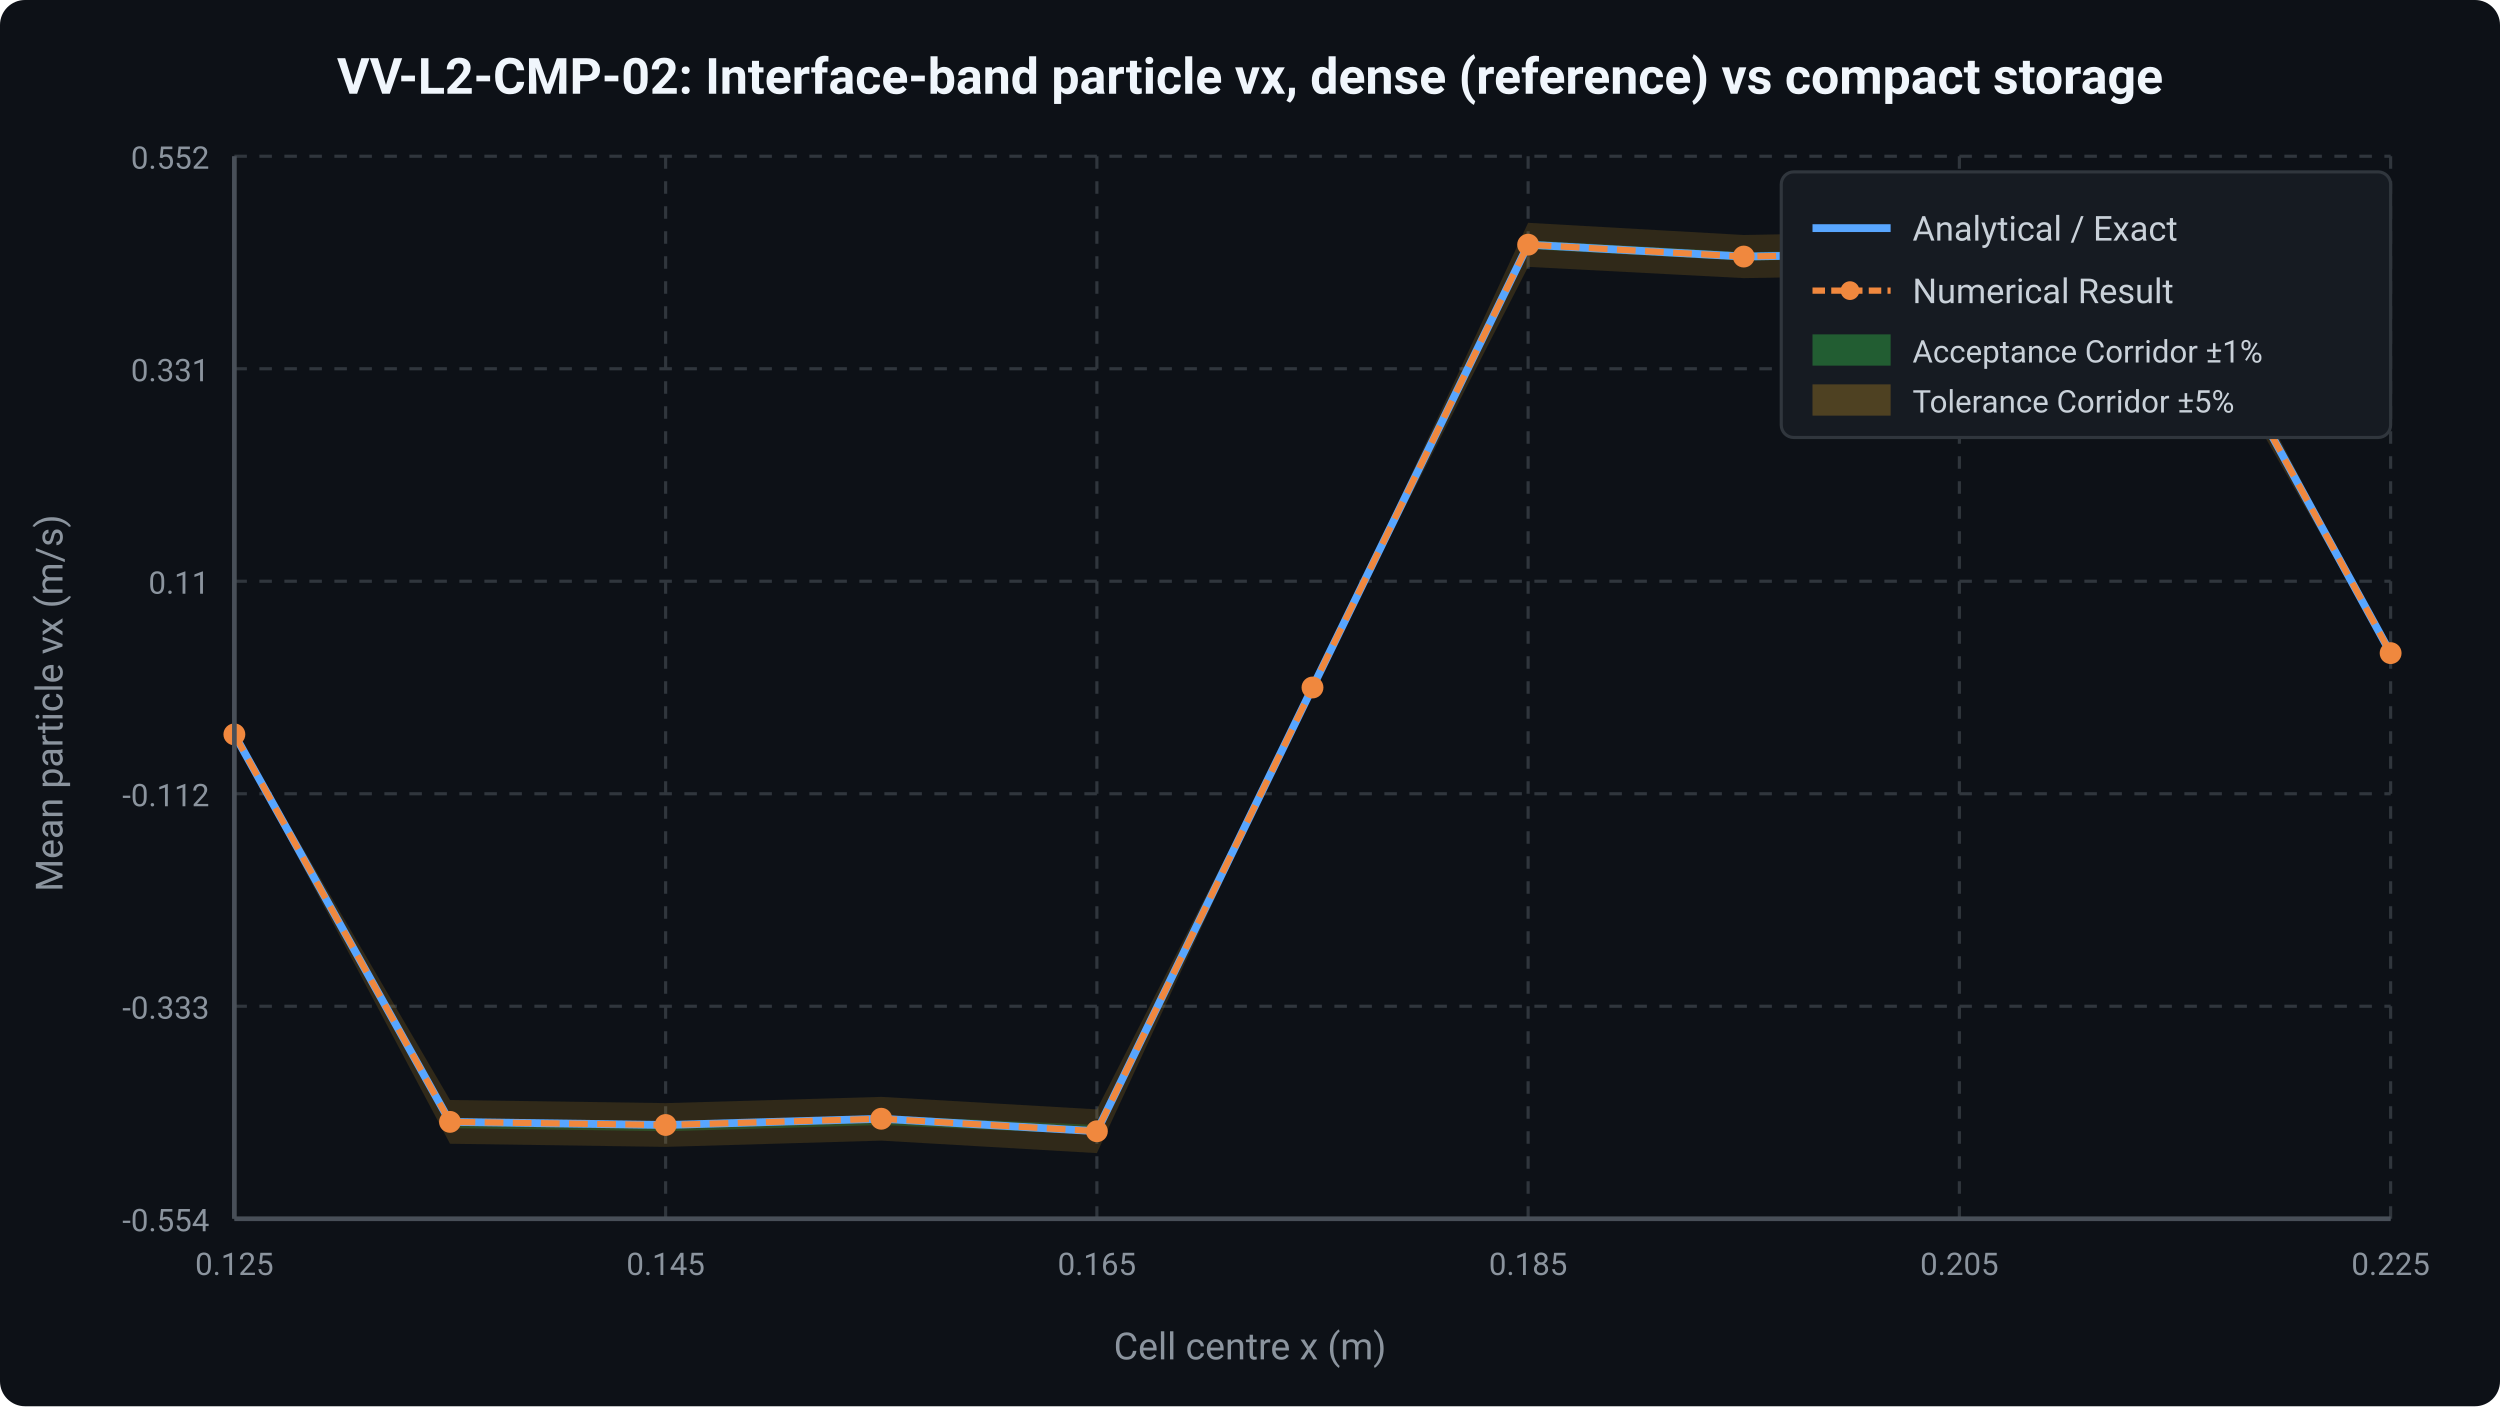
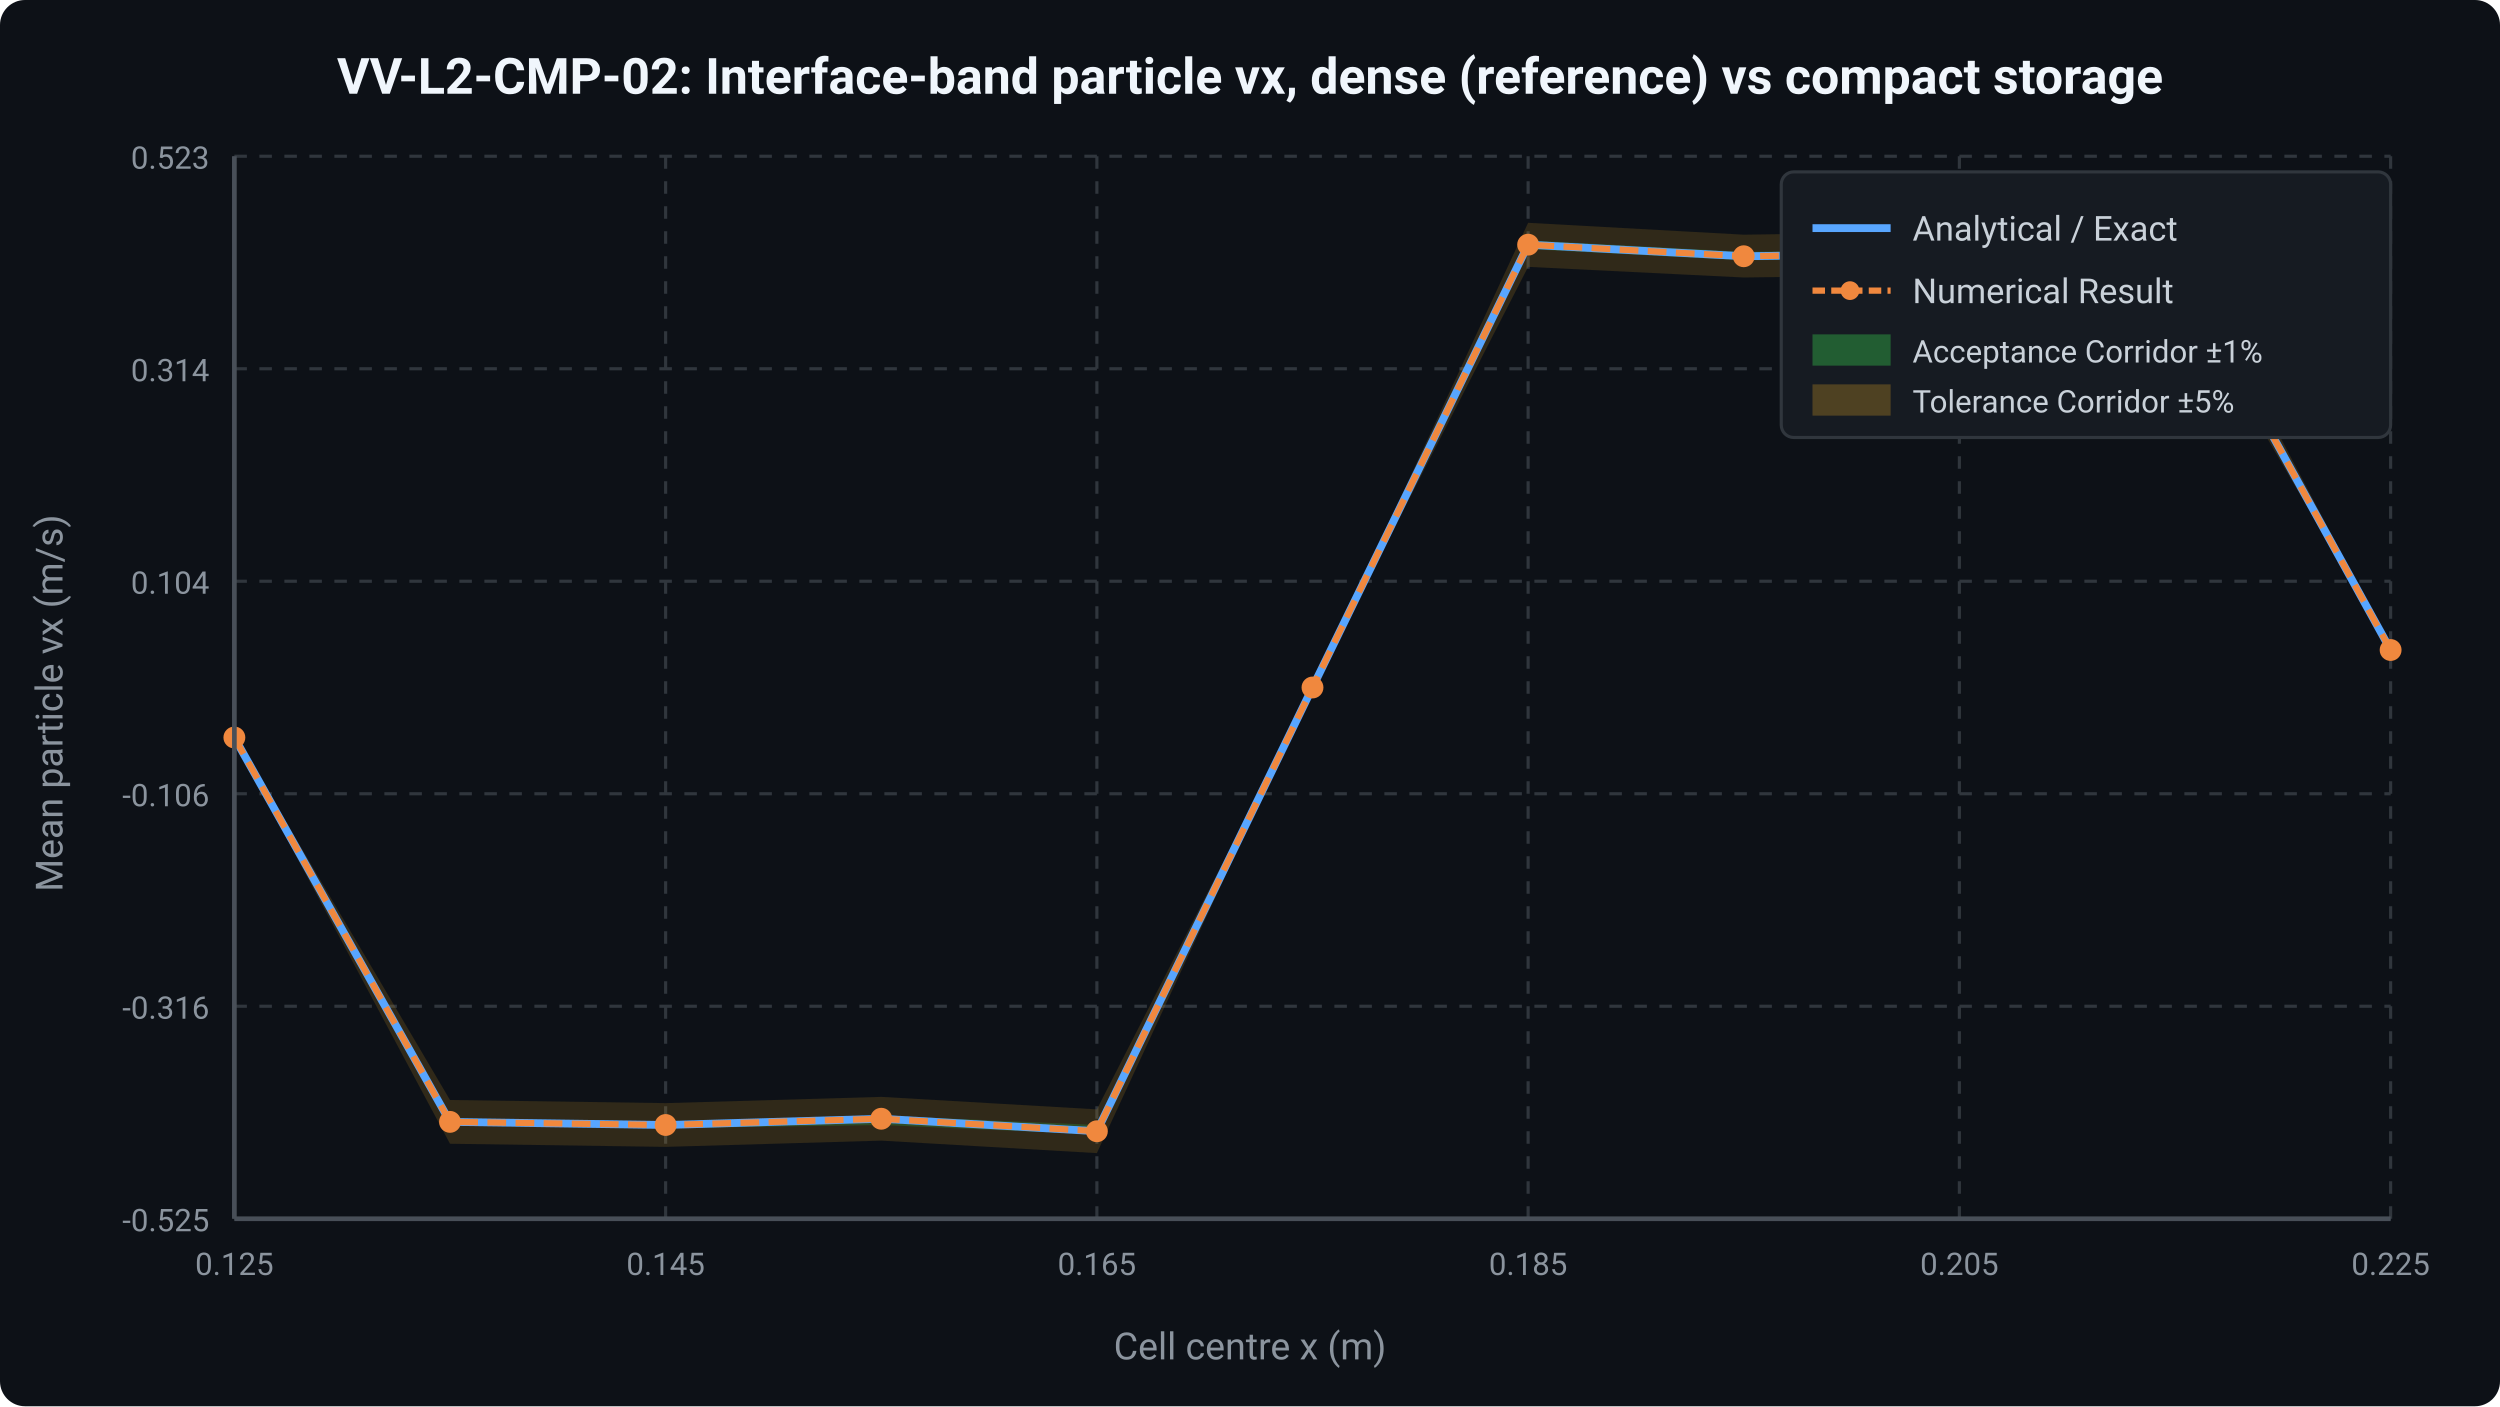
<svg xmlns="http://www.w3.org/2000/svg" viewBox="0 0 800 450" width="800" height="450">
  <style>
    text { font-family: -apple-system, BlinkMacSystemFont, 'Segoe UI', Roboto, Helvetica, Arial, sans-serif; fill: #c9d1d9; }
    .title { font-size: 16px; font-weight: 600; fill: #f0f6fc; }
    .axis-label { font-size: 12px; fill: #8b949e; }
    .tick { font-size: 10px; fill: #8b949e; }
    .grid { stroke: #30363d; stroke-width: 1; stroke-dasharray: 4,4; }
    .axis-line { stroke: #484f58; stroke-width: 1.5; }
    .exact-curve { fill: none; stroke: #58a6ff; stroke-width: 2.5; }
    .num-curve { fill: none; stroke: #f0883e; stroke-width: 2.0; stroke-dasharray: 6,3; }
    .corridor-yellow { fill: rgba(210, 153, 34, 0.18); }
    .corridor-green { fill: rgba(46, 160, 67, 0.30); }
  </style>
  <rect width="800" height="450" fill="#0d1117" rx="8" />
  <text x="400" y="30" text-anchor="middle" class="title">VV-L2-CMP-02: Interface-band particle vx, dense (reference) vs compact storage</text>
  <line x1="75" y1="390" x2="765" y2="390" class="grid" />
-   <text x="67" y="394" text-anchor="end" class="tick">-0.554</text>
+   <text x="67" y="394" text-anchor="end" class="tick">-0.525</text>
  <line x1="75" y1="322" x2="765" y2="322" class="grid" />
-   <text x="67" y="326" text-anchor="end" class="tick">-0.333</text>
+   <text x="67" y="326" text-anchor="end" class="tick">-0.316</text>
  <line x1="75" y1="254" x2="765" y2="254" class="grid" />
-   <text x="67" y="258" text-anchor="end" class="tick">-0.112</text>
+   <text x="67" y="258" text-anchor="end" class="tick">-0.106</text>
  <line x1="75" y1="186" x2="765" y2="186" class="grid" />
-   <text x="67" y="190" text-anchor="end" class="tick">0.11</text>
+   <text x="67" y="190" text-anchor="end" class="tick">0.104</text>
  <line x1="75" y1="118" x2="765" y2="118" class="grid" />
-   <text x="67" y="122" text-anchor="end" class="tick">0.331</text>
+   <text x="67" y="122" text-anchor="end" class="tick">0.314</text>
  <line x1="75" y1="50" x2="765" y2="50" class="grid" />
-   <text x="67" y="54" text-anchor="end" class="tick">0.552</text>
+   <text x="67" y="54" text-anchor="end" class="tick">0.523</text>
  <line x1="75" y1="50" x2="75" y2="390" class="grid" />
  <text x="75" y="408" text-anchor="middle" class="tick">0.125</text>
  <line x1="213" y1="50" x2="213" y2="390" class="grid" />
  <text x="213" y="408" text-anchor="middle" class="tick">0.145</text>
  <line x1="351" y1="50" x2="351" y2="390" class="grid" />
  <text x="351" y="408" text-anchor="middle" class="tick">0.165</text>
  <line x1="489" y1="50" x2="489" y2="390" class="grid" />
  <text x="489" y="408" text-anchor="middle" class="tick">0.185</text>
  <line x1="627" y1="50" x2="627" y2="390" class="grid" />
  <text x="627" y="408" text-anchor="middle" class="tick">0.205</text>
  <line x1="765" y1="50" x2="765" y2="390" class="grid" />
  <text x="765" y="408" text-anchor="middle" class="tick">0.225</text>
-   <path class="corridor-yellow" d="M 75 236 L 144 366 L 213 367 L 282 365 L 351 369 L 420 220 L 489 71.3 L 558 75.2 L 627 73.9 L 696 75.9 L 765 209 L 765 210 L 696 89.6 L 627 87.8 L 558 89 L 489 85.4 L 420 220 L 351 355 L 282 351 L 213 353 L 144 352 L 75 234 Z" />
-   <path class="corridor-green" d="M 75 235 L 144 361 L 213 362 L 282 360 L 351 363 L 420 220 L 489 76.9 L 558 80.7 L 627 79.5 L 696 81.4 L 765 209 L 765 209 L 696 84.1 L 627 82.3 L 558 83.4 L 489 79.7 L 420 220 L 351 360 L 282 357 L 213 359 L 144 358 L 75 235 Z" />
-   <path class="exact-curve" d="M 75 235 L 144 359 L 213 360 L 282 358 L 351 362 L 420 220 L 489 78.3 L 558 82.1 L 627 80.9 L 696 82.7 L 765 209 " />
-   <path class="num-curve" d="M 75 235 L 144 359 L 213 360 L 282 358 L 351 362 L 420 220 L 489 78.3 L 558 82.1 L 627 80.9 L 696 82.7 L 765 209 " />
-   <circle cx="75" cy="235" r="3.5" fill="#f0883e" />
+   <path class="corridor-yellow" d="M 75 237 L 144 366 L 213 367 L 282 365 L 351 369 L 420 220 L 489 71.3 L 558 75.1 L 627 74.1 L 696 75.9 L 765 207 L 765 208 L 696 89.6 L 627 87.9 L 558 88.8 L 489 85.4 L 420 220 L 351 355 L 282 351 L 213 353 L 144 352 L 75 235 Z" />
+   <path class="corridor-green" d="M 75 236 L 144 360 L 213 361 L 282 360 L 351 363 L 420 220 L 489 76.9 L 558 80.6 L 627 79.6 L 696 81.4 L 765 207 L 765 208 L 696 84.2 L 627 82.4 L 558 83.3 L 489 79.7 L 420 220 L 351 360 L 282 357 L 213 359 L 144 358 L 75 236 Z" />
+   <path class="exact-curve" d="M 75 236 L 144 359 L 213 360 L 282 358 L 351 362 L 420 220 L 489 78.3 L 558 82 L 627 81 L 696 82.8 L 765 208 " />
+   <path class="num-curve" d="M 75 236 L 144 359 L 213 360 L 282 358 L 351 362 L 420 220 L 489 78.3 L 558 82 L 627 81 L 696 82.8 L 765 208 " />
+   <circle cx="75" cy="236" r="3.5" fill="#f0883e" />
  <circle cx="144" cy="359" r="3.5" fill="#f0883e" />
  <circle cx="213" cy="360" r="3.5" fill="#f0883e" />
  <circle cx="282" cy="358" r="3.5" fill="#f0883e" />
  <circle cx="351" cy="362" r="3.5" fill="#f0883e" />
  <circle cx="420" cy="220" r="3.5" fill="#f0883e" />
  <circle cx="489" cy="78.3" r="3.5" fill="#f0883e" />
-   <circle cx="558" cy="82.1" r="3.5" fill="#f0883e" />
-   <circle cx="627" cy="80.9" r="3.5" fill="#f0883e" />
-   <circle cx="696" cy="82.7" r="3.5" fill="#f0883e" />
-   <circle cx="765" cy="209" r="3.5" fill="#f0883e" />
+   <circle cx="558" cy="82" r="3.5" fill="#f0883e" />
+   <circle cx="627" cy="81" r="3.5" fill="#f0883e" />
+   <circle cx="696" cy="82.8" r="3.5" fill="#f0883e" />
+   <circle cx="765" cy="208" r="3.5" fill="#f0883e" />
  <line x1="75" y1="390" x2="765" y2="390" class="axis-line" />
  <line x1="75" y1="50" x2="75" y2="390" class="axis-line" />
  <text x="400" y="435" text-anchor="middle" class="axis-label">Cell centre x (m)</text>
  <text x="20" y="225" text-anchor="middle" transform="rotate(-90 20 225)" class="axis-label">Mean particle vx (m/s)</text>
  <rect x="570" y="55" width="195" height="85" fill="#161b22" stroke="#30363d" rx="4" />
  <line x1="580" y1="73" x2="605" y2="73" stroke="#58a6ff" stroke-width="2.5" />
  <text x="612" y="77" font-size="11">Analytical / Exact</text>
  <line x1="580" y1="93" x2="605" y2="93" stroke="#f0883e" stroke-width="2.0" stroke-dasharray="4,2" />
  <circle cx="592" cy="93" r="3" fill="#f0883e" />
  <text x="612" y="97" font-size="11">Numerical Result</text>
  <rect x="580" y="107" width="25" height="10" fill="rgba(46,160,67,0.5)" />
  <text x="612" y="116" font-size="10">Acceptance Corridor ±1%</text>
  <rect x="580" y="123" width="25" height="10" fill="rgba(210,153,34,0.3)" />
  <text x="612" y="132" font-size="10">Tolerance Corridor ±5%</text>
</svg>
